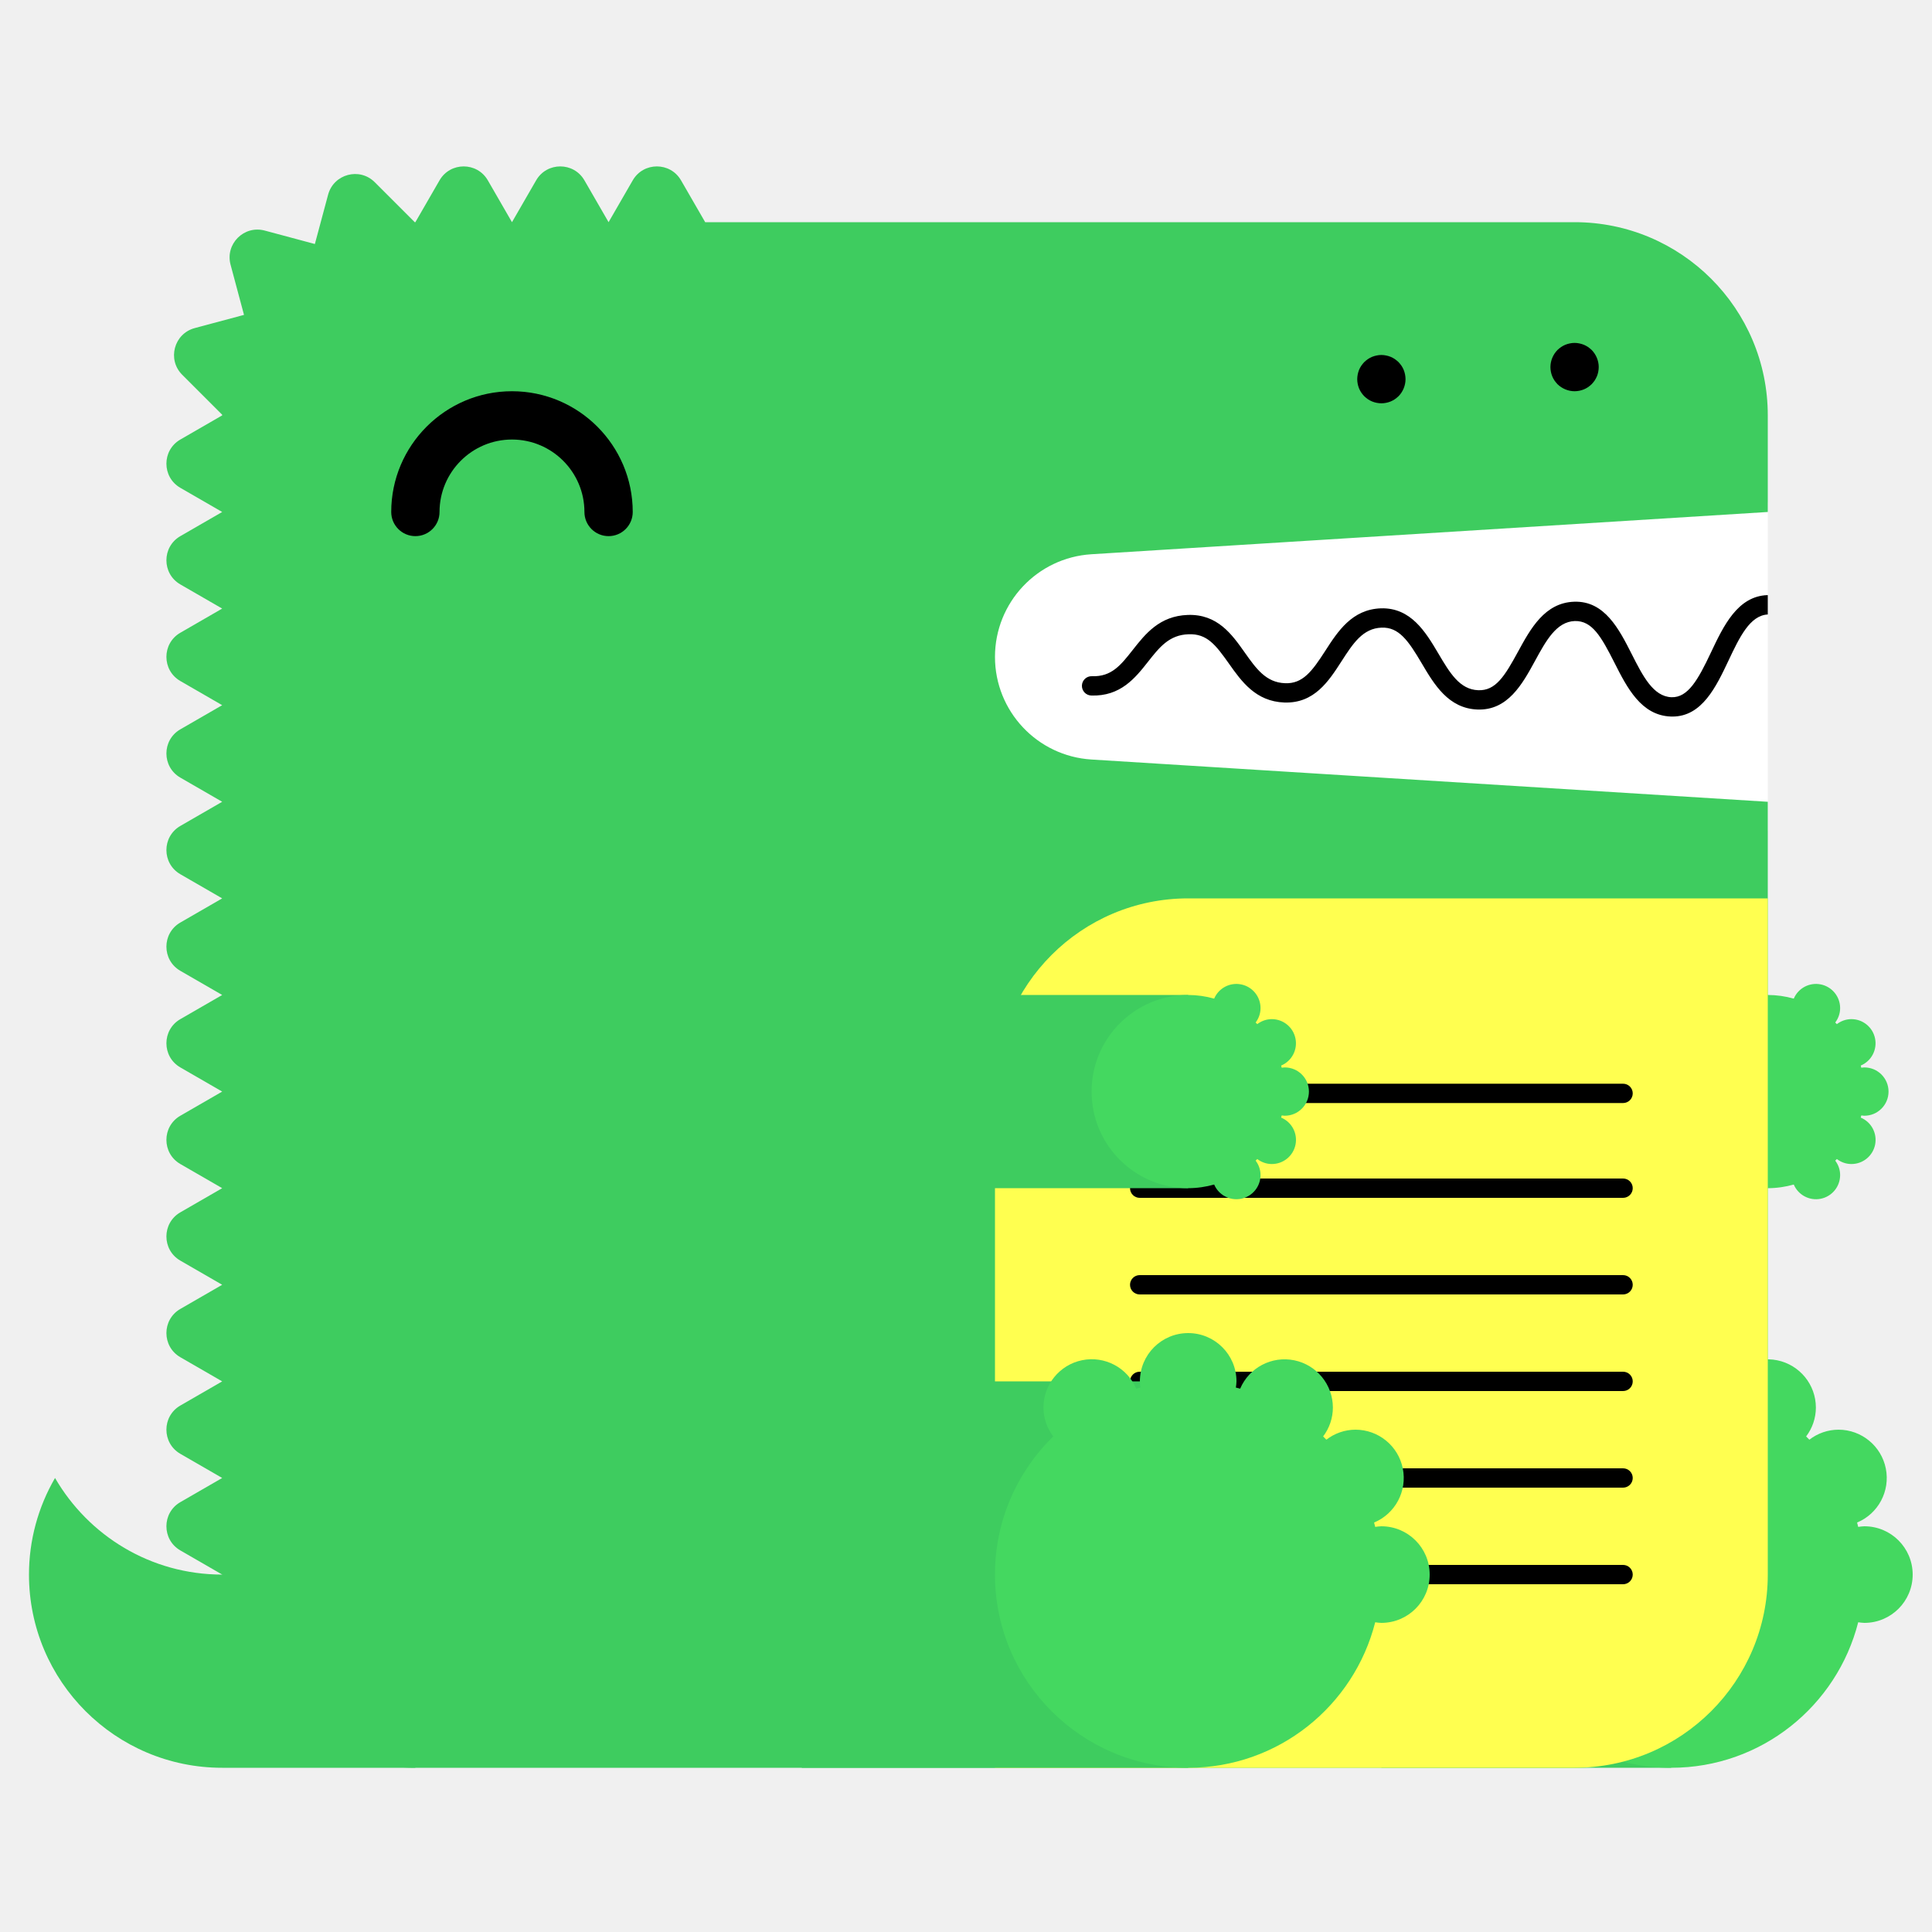
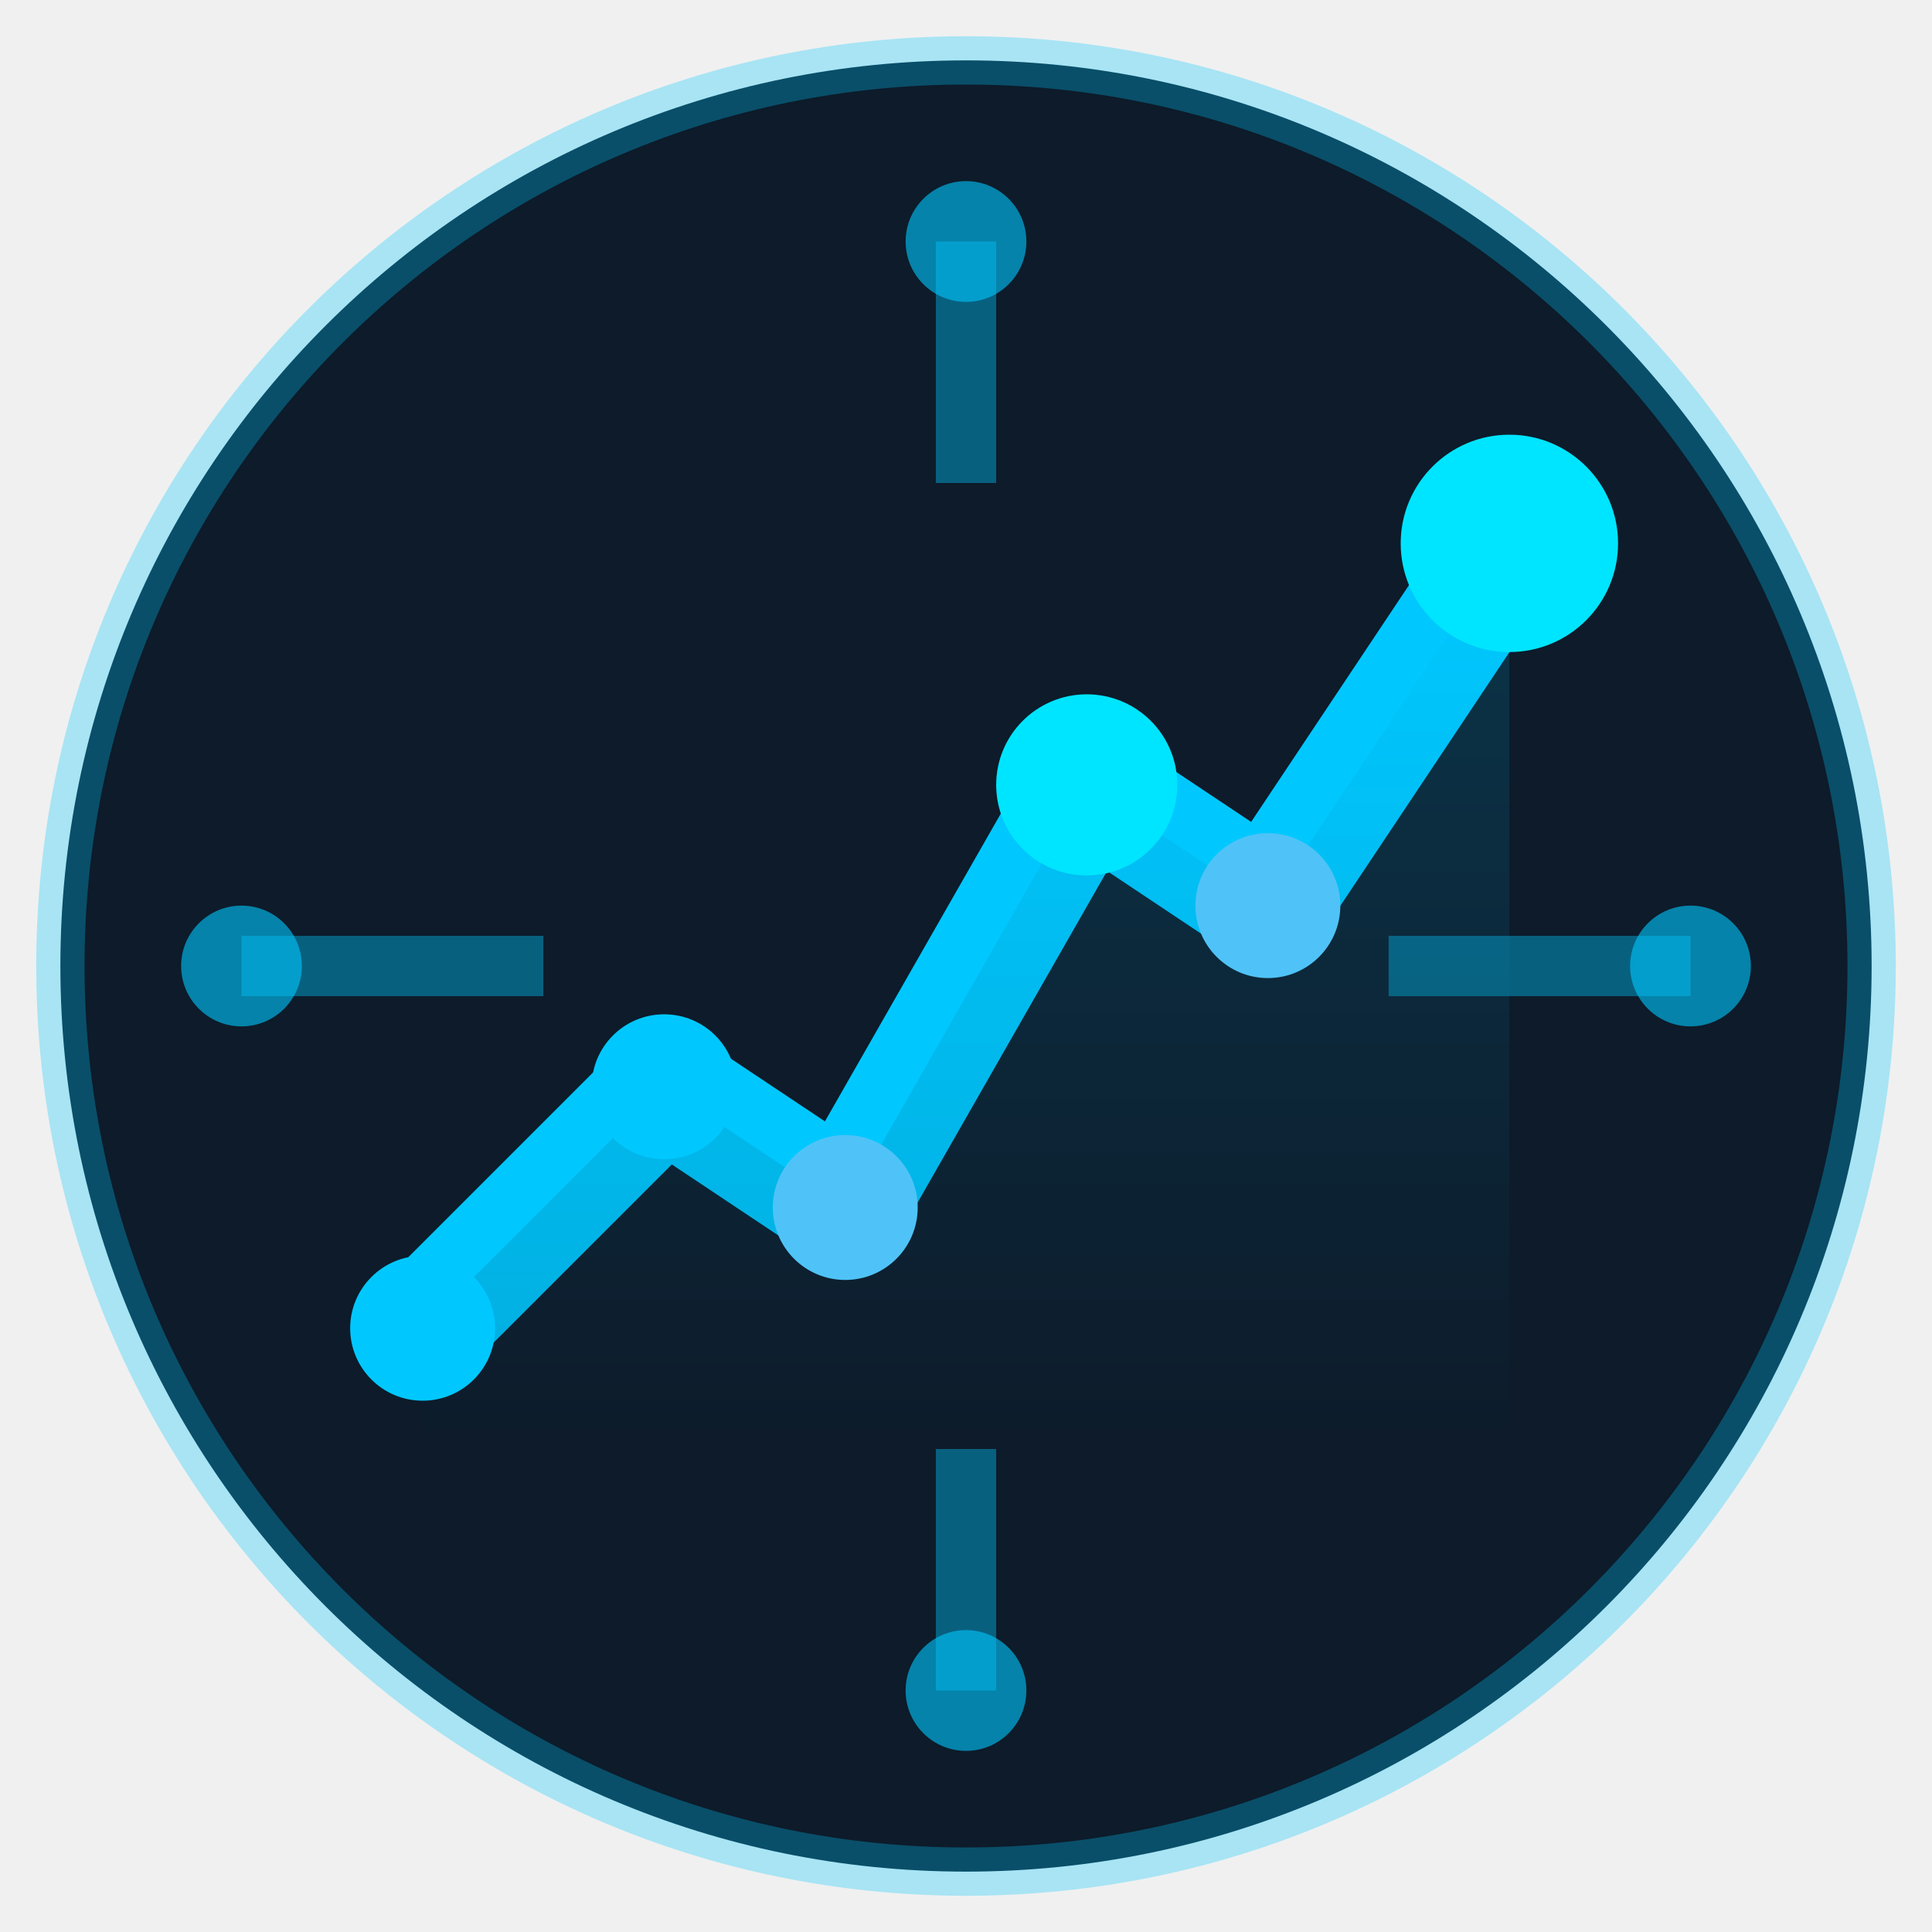
- <svg xmlns="http://www.w3.org/2000/svg" width="200" height="200" viewBox="0 0 200 200">
-   <g fill="none" fill-rule="evenodd">
-     <path fill="#FFF" d="M99 52h84v34H99z" />
-     <path d="M23 163c-7.398 0-13.843-4.027-17.303-10A19.886 19.886 0 0 0 3 163c0 11.046 8.954 20 20 20h20v-20H23z" fill="#3ECC5F" />
-     <path d="M112.98 57.376L183 53V43c0-11.046-8.954-20-20-20H73l-2.5-4.33c-1.112-1.925-3.889-1.925-5 0L63 23l-2.5-4.33c-1.111-1.925-3.889-1.925-5 0L53 23l-2.5-4.33c-1.111-1.925-3.889-1.925-5 0L43 23c-.022 0-.042.003-.065.003l-4.142-4.141c-1.57-1.571-4.252-.853-4.828 1.294l-1.369 5.104-5.192-1.392c-2.148-.575-4.111 1.389-3.535 3.536l1.39 5.193-5.102 1.367c-2.148.576-2.867 3.259-1.296 4.83l4.142 4.142c0 .021-.003.042-.003.064l-4.33 2.5c-1.925 1.111-1.925 3.889 0 5L23 53l-4.33 2.5c-1.925 1.111-1.925 3.889 0 5L23 63l-4.33 2.5c-1.925 1.111-1.925 3.889 0 5L23 73l-4.33 2.5c-1.925 1.111-1.925 3.889 0 5L23 83l-4.33 2.5c-1.925 1.111-1.925 3.889 0 5L23 93l-4.33 2.5c-1.925 1.111-1.925 3.889 0 5L23 103l-4.33 2.5c-1.925 1.111-1.925 3.889 0 5L23 113l-4.33 2.5c-1.925 1.111-1.925 3.889 0 5L23 123l-4.33 2.5c-1.925 1.111-1.925 3.889 0 5L23 133l-4.33 2.5c-1.925 1.111-1.925 3.889 0 5L23 143l-4.33 2.5c-1.925 1.111-1.925 3.889 0 5L23 153l-4.33 2.5c-1.925 1.111-1.925 3.889 0 5L23 163c0 11.046 8.954 20 20 20h120c11.046 0 20-8.954 20-20V83l-70.02-4.376A10.645 10.645 0 0 1 103 68c0-5.621 4.37-10.273 9.98-10.624" fill="#3ECC5F" />
-     <path fill="#3ECC5F" d="M143 183h30v-40h-30z" />
-     <path d="M193 158c-.219 0-.428.037-.639.064-.038-.15-.074-.301-.116-.451A5 5 0 0 0 190.32 148a4.96 4.96 0 0 0-3.016 1.036 26.531 26.531 0 0 0-.335-.336 4.955 4.955 0 0 0 1.011-2.987 5 5 0 0 0-9.599-1.959c-.148-.042-.297-.077-.445-.115.027-.211.064-.42.064-.639a5 5 0 0 0-5-5 5 5 0 0 0-5 5c0 .219.037.428.064.639-.148.038-.297.073-.445.115a4.998 4.998 0 0 0-9.599 1.959c0 1.125.384 2.151 1.011 2.987-3.717 3.632-6.031 8.693-6.031 14.3 0 11.046 8.954 20 20 20 9.339 0 17.16-6.41 19.361-15.064.211.027.42.064.639.064a5 5 0 0 0 5-5 5 5 0 0 0-5-5" fill="#44D860" />
-     <path fill="#3ECC5F" d="M153 123h30v-20h-30z" />
-     <path d="M193 115.5a2.5 2.5 0 1 0 0-5c-.109 0-.214.019-.319.032-.02-.075-.037-.15-.058-.225a2.501 2.501 0 0 0-.963-4.807c-.569 0-1.088.197-1.508.518a6.653 6.653 0 0 0-.168-.168c.314-.417.506-.931.506-1.494a2.5 2.5 0 0 0-4.8-.979A9.987 9.987 0 0 0 183 103c-5.522 0-10 4.478-10 10s4.478 10 10 10c.934 0 1.833-.138 2.69-.377a2.5 2.5 0 0 0 4.8-.979c0-.563-.192-1.077-.506-1.494.057-.055.113-.111.168-.168.42.321.939.518 1.508.518a2.5 2.5 0 0 0 .963-4.807c.021-.074.038-.15.058-.225.105.013.21.032.319.032" fill="#44D860" />
-     <path d="M63 55.5a2.5 2.5 0 0 1-2.5-2.5c0-4.136-3.364-7.5-7.5-7.5s-7.5 3.364-7.5 7.5a2.5 2.5 0 1 1-5 0c0-6.893 5.607-12.5 12.5-12.5S65.5 46.107 65.5 53a2.5 2.5 0 0 1-2.5 2.5" fill="#000" />
-     <path d="M103 183h60c11.046 0 20-8.954 20-20V93h-60c-11.046 0-20 8.954-20 20v70z" fill="#FFFF50" />
-     <path d="M168.02 124h-50.04a1 1 0 1 1 0-2h50.04a1 1 0 1 1 0 2m0 20h-50.04a1 1 0 1 1 0-2h50.04a1 1 0 1 1 0 2m0 20h-50.04a1 1 0 1 1 0-2h50.04a1 1 0 1 1 0 2m0-49.814h-50.04a1 1 0 1 1 0-2h50.04a1 1 0 1 1 0 2m0 19.814h-50.04a1 1 0 1 1 0-2h50.04a1 1 0 1 1 0 2m0 20h-50.04a1 1 0 1 1 0-2h50.04a1 1 0 1 1 0 2M183 61.611c-.012 0-.022-.006-.034-.005-3.09.105-4.552 3.196-5.842 5.923-1.346 2.85-2.387 4.703-4.093 4.647-1.889-.068-2.969-2.202-4.113-4.46-1.314-2.594-2.814-5.536-5.963-5.426-3.046.104-4.513 2.794-5.807 5.167-1.377 2.528-2.314 4.065-4.121 3.994-1.927-.07-2.951-1.805-4.136-3.813-1.321-2.236-2.848-4.75-5.936-4.664-2.994.103-4.465 2.385-5.763 4.4-1.373 2.13-2.335 3.428-4.165 3.351-1.973-.07-2.992-1.51-4.171-3.177-1.324-1.873-2.816-3.993-5.895-3.89-2.928.1-4.399 1.97-5.696 3.618-1.232 1.564-2.194 2.802-4.229 2.724a1 1 0 0 0-.072 2c3.017.101 4.545-1.8 5.872-3.487 1.177-1.496 2.193-2.787 4.193-2.855 1.926-.082 2.829 1.115 4.195 3.045 1.297 1.834 2.769 3.914 5.731 4.021 3.103.104 4.596-2.215 5.918-4.267 1.182-1.834 2.202-3.417 4.15-3.484 1.793-.067 2.769 1.35 4.145 3.681 1.297 2.197 2.766 4.686 5.787 4.796 3.125.108 4.634-2.62 5.949-5.035 1.139-2.088 2.214-4.06 4.119-4.126 1.793-.042 2.728 1.595 4.111 4.33 1.292 2.553 2.757 5.445 5.825 5.556l.169.003c3.064 0 4.518-3.075 5.805-5.794 1.139-2.41 2.217-4.68 4.067-4.773v-2z" fill="#000" />
-     <path fill="#3ECC5F" d="M83 183h40v-40H83z" />
-     <path d="M143 158c-.219 0-.428.037-.639.064-.038-.15-.074-.301-.116-.451A5 5 0 0 0 140.32 148a4.96 4.96 0 0 0-3.016 1.036 26.531 26.531 0 0 0-.335-.336 4.955 4.955 0 0 0 1.011-2.987 5 5 0 0 0-9.599-1.959c-.148-.042-.297-.077-.445-.115.027-.211.064-.42.064-.639a5 5 0 0 0-5-5 5 5 0 0 0-5 5c0 .219.037.428.064.639-.148.038-.297.073-.445.115a4.998 4.998 0 0 0-9.599 1.959c0 1.125.384 2.151 1.011 2.987-3.717 3.632-6.031 8.693-6.031 14.3 0 11.046 8.954 20 20 20 9.339 0 17.16-6.41 19.361-15.064.211.027.42.064.639.064a5 5 0 0 0 5-5 5 5 0 0 0-5-5" fill="#44D860" />
-     <path fill="#3ECC5F" d="M83 123h40v-20H83z" />
-     <path d="M133 115.5a2.5 2.5 0 1 0 0-5c-.109 0-.214.019-.319.032-.02-.075-.037-.15-.058-.225a2.501 2.501 0 0 0-.963-4.807c-.569 0-1.088.197-1.508.518a6.653 6.653 0 0 0-.168-.168c.314-.417.506-.931.506-1.494a2.5 2.5 0 0 0-4.8-.979A9.987 9.987 0 0 0 123 103c-5.522 0-10 4.478-10 10s4.478 10 10 10c.934 0 1.833-.138 2.69-.377a2.5 2.5 0 0 0 4.8-.979c0-.563-.192-1.077-.506-1.494.057-.055.113-.111.168-.168.42.321.939.518 1.508.518a2.5 2.5 0 0 0 .963-4.807c.021-.074.038-.15.058-.225.105.013.21.032.319.032" fill="#44D860" />
-     <path d="M143 41.75c-.16 0-.33-.02-.49-.05a2.52 2.52 0 0 1-.47-.14c-.15-.06-.29-.14-.431-.23-.13-.09-.259-.2-.38-.31-.109-.12-.219-.24-.309-.38s-.17-.28-.231-.43a2.619 2.619 0 0 1-.189-.96c0-.16.02-.33.05-.49.03-.16.08-.31.139-.47.061-.15.141-.29.231-.43.09-.13.2-.26.309-.38.121-.11.25-.22.38-.31.141-.09.281-.17.431-.23.149-.06.31-.11.47-.14.32-.07.65-.07.98 0 .159.03.32.08.47.14.149.06.29.14.43.23.13.09.259.2.38.31.11.12.22.25.31.38.09.14.17.28.23.43.06.16.11.31.14.47.029.16.05.33.05.49 0 .66-.271 1.31-.73 1.77-.121.11-.25.22-.38.31-.14.09-.281.17-.43.23a2.565 2.565 0 0 1-.96.19m20-1.25c-.66 0-1.3-.27-1.771-.73a3.802 3.802 0 0 1-.309-.38c-.09-.14-.17-.28-.231-.43a2.619 2.619 0 0 1-.189-.96c0-.66.27-1.3.729-1.77.121-.11.25-.22.38-.31.141-.09.281-.17.431-.23.149-.06.31-.11.47-.14.32-.07.66-.07.98 0 .159.03.32.08.47.14.149.06.29.14.43.23.13.09.259.2.38.31.459.47.73 1.11.73 1.77 0 .16-.021.33-.05.49-.03.16-.08.32-.14.47-.07.15-.14.29-.23.43-.09.13-.2.26-.31.38-.121.11-.25.22-.38.31-.14.09-.281.17-.43.23a2.565 2.565 0 0 1-.96.19" fill="#000" />
-   </g>
+ <svg xmlns="http://www.w3.org/2000/svg" viewBox="0 0 32 32" fill="none">
+   <circle cx="16" cy="16" r="15" fill="#0D1B2A" />
+   <line x1="4" y1="16" x2="9" y2="16" stroke="#00C8FF" stroke-width="1" opacity="0.4" />
+   <line x1="23" y1="16" x2="28" y2="16" stroke="#00C8FF" stroke-width="1" opacity="0.4" />
+   <line x1="16" y1="4" x2="16" y2="8" stroke="#00C8FF" stroke-width="1" opacity="0.4" />
+   <line x1="16" y1="24" x2="16" y2="28" stroke="#00C8FF" stroke-width="1" opacity="0.4" />
+   <circle cx="4" cy="16" r="1" fill="#00C8FF" opacity="0.6" />
+   <circle cx="28" cy="16" r="1" fill="#00C8FF" opacity="0.6" />
+   <circle cx="16" cy="4" r="1" fill="#00C8FF" opacity="0.6" />
+   <circle cx="16" cy="28" r="1" fill="#00C8FF" opacity="0.6" />
+   <polyline points="7,22 11,18 14,20 18,13 21,15 25,9" stroke="#00C8FF" stroke-width="2" stroke-linecap="round" stroke-linejoin="round" fill="none" />
+   <polygon points="7,22 11,18 14,20 18,13 21,15 25,9 25,24 7,24" fill="url(#chartGrad)" opacity="0.15" />
+   <circle cx="7" cy="22" r="1.2" fill="#00C8FF" />
+   <circle cx="11" cy="18" r="1.2" fill="#00C8FF" />
+   <circle cx="14" cy="20" r="1.2" fill="#4FC3F7" />
+   <circle cx="18" cy="13" r="1.5" fill="#00E5FF" />
+   <circle cx="21" cy="15" r="1.2" fill="#4FC3F7" />
+   <circle cx="25" cy="9" r="1.8" fill="#00E5FF" />
+   <defs>
+     <linearGradient id="chartGrad" x1="0" y1="0" x2="0" y2="1">
+       <stop offset="0%" stop-color="#00C8FF" />
+       <stop offset="100%" stop-color="#0D1B2A" />
+     </linearGradient>
+   </defs>
+   <circle cx="16" cy="16" r="15" stroke="#00C8FF" stroke-width="0.8" opacity="0.3" />
</svg>
